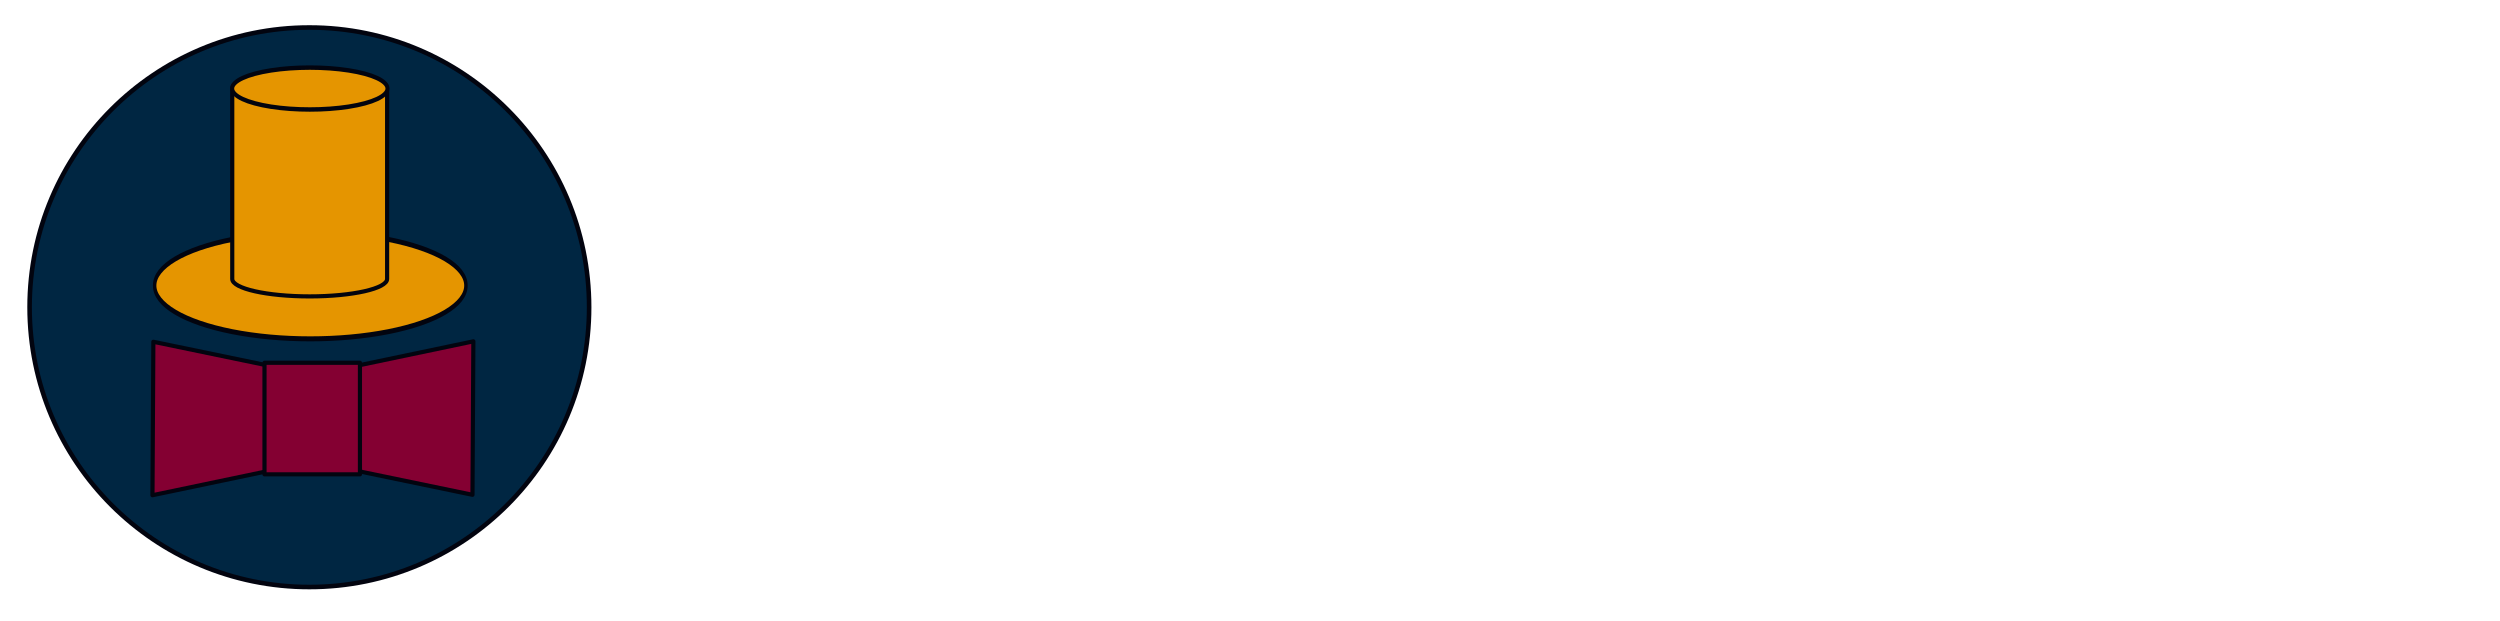
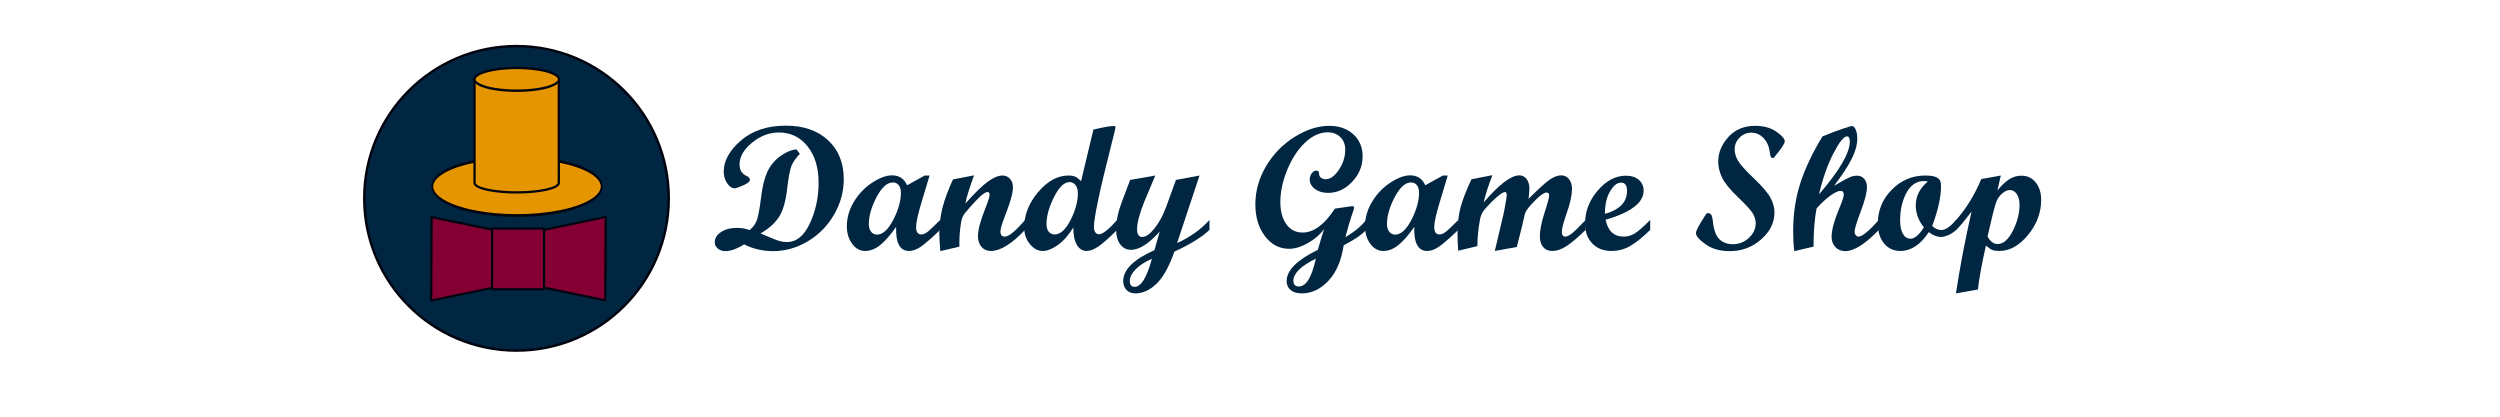
- <svg xmlns="http://www.w3.org/2000/svg" width="3000" height="745" id="svg2" version="1.1">
+ <svg xmlns="http://www.w3.org/2000/svg" width="3000" height="500" id="svg2" version="1.1">
  <defs id="defs4">
    <marker orient="auto" refY="0" refX="0" id="Arrow1Lstart" style="overflow:visible">
      <path id="path3778" d="M 0,0 5,-5 -12.5,0 5,5 0,0 z" style="fill-rule:evenodd;stroke:#000000;stroke-width:1pt" transform="matrix(0.8,0,0,0.8,10,0)" />
    </marker>
  </defs>
-   <g id="layer1" transform="translate(0,-307.3622)">
-     <path style="fill:#002642;fill-opacity:1;stroke:#02040f;stroke-width:3.092;stroke-linecap:round;stroke-linejoin:round;stroke-miterlimit:4;stroke-opacity:1;stroke-dasharray:none" id="path5148" d="m 561.645,381.85 a 188.393,188.393 0 1 1 -376.787,0 188.393,188.393 0 1 1 376.787,0 z" transform="matrix(1.781994,0,0,1.781994,-293.9005,-4.374224)" />
-     <path style="fill:#840032;fill-opacity:1;stroke:#02040f;stroke-width:5;stroke-linejoin:round;stroke-miterlimit:4;stroke-opacity:1;stroke-dasharray:none" d="m 184.03,717.495 191.772,39.73 192.239,-40.246 -1.076,184.143 -191.772,-39.73 -192.239,40.246 z" id="path2991" />
-     <rect style="fill:#840032;fill-opacity:1;stroke:#02040f;stroke-width:5;stroke-linecap:butt;stroke-linejoin:round;stroke-miterlimit:4;stroke-opacity:1;stroke-dasharray:none" id="rect5151" width="114.539" height="133.874" x="317.389" y="742.689" />
-     <path style="fill:#e59500;fill-opacity:1;stroke:#02040f;stroke-width:2.903;stroke-linecap:round;stroke-linejoin:round;stroke-miterlimit:4;stroke-opacity:1;stroke-dasharray:none" id="path5155" d="m -123.239,257.601 a 130.31,30.81 0 1 1 -260.619,0 130.31,30.81 0 1 1 260.619,0 z" transform="matrix(1.433249,0,0,2.070311,735.7428,116.6985)" />
-     <path style="fill:#e59500;fill-opacity:1;stroke:#02040f;stroke-width:5;stroke-linecap:round;stroke-linejoin:round;stroke-miterlimit:4;stroke-opacity:1;stroke-dasharray:none" d="m 371.64,391.967 c -51.31,0 -92.941,9.382 -92.941,20.967 0,78.395 0,153.298 0,229.137 0,11.585 41.631,20.967 92.941,20.967 51.31,0 92.896,-9.382 92.896,-20.967 0,-79.627 0,-158.796 0,-229.137 0,-11.585 -41.586,-20.967 -92.896,-20.967 z" id="rect5153" />
-     <path transform="matrix(0.7145877,0,0,0.8136471,552.9698,204.017)" d="m -123.239,257.601 a 130.31,30.81 0 1 1 -260.619,0 130.31,30.81 0 1 1 260.619,0 z" id="path5159" style="fill:#e59500;fill-opacity:1;stroke:#02040f;stroke-width:6.557;stroke-linecap:round;stroke-linejoin:round;stroke-miterlimit:4;stroke-opacity:1;stroke-dasharray:none" />
-     <flowRoot xml:space="preserve" id="flowRoot3033" style="font-size:40px;font-style:normal;font-weight:normal;line-height:125%;letter-spacing:0px;word-spacing:0px;fill:#002642;fill-opacity:1;stroke:none;font-family:Sans" transform="translate(-25.71429,438.7908)">
+   <g id="layer1" transform="translate(0,-552.3622)">
+     <path style="fill:#002642;fill-opacity:1;stroke:#02040f;stroke-width:3.092;stroke-linecap:round;stroke-linejoin:round;stroke-miterlimit:4;stroke-opacity:1;stroke-dasharray:none" id="path5148" d="m 561.645,381.85 a 188.393,188.393 0 1 1 -376.787,0 188.393,188.393 0 1 1 376.787,0 z" transform="matrix(0.9697045,0,0,0.9697045,257.8589,420.0842)" />
+     <path style="fill:#840032;fill-opacity:1;stroke:#02040f;stroke-width:2.721;stroke-linejoin:round;stroke-miterlimit:4;stroke-opacity:1;stroke-dasharray:none" d="m 517.933,812.902 104.356,21.62 104.611,-21.901 -0.585,100.205 -104.356,-21.62 -104.611,21.901 z" id="path2991" />
+     <rect style="fill:#840032;fill-opacity:1;stroke:#02040f;stroke-width:2.721;stroke-linecap:butt;stroke-linejoin:round;stroke-miterlimit:4;stroke-opacity:1;stroke-dasharray:none" id="rect5151" width="62.328" height="72.85" x="590.503" y="826.612" />
+     <path style="fill:#e59500;fill-opacity:1;stroke:#02040f;stroke-width:2.903;stroke-linecap:round;stroke-linejoin:round;stroke-miterlimit:4;stroke-opacity:1;stroke-dasharray:none" id="path5155" d="m -123.239,257.601 a 130.31,30.81 0 1 1 -260.619,0 130.31,30.81 0 1 1 260.619,0 z" transform="matrix(0.7799287,0,0,1.126598,818.1582,485.9682)" />
+     <path style="fill:#e59500;fill-opacity:1;stroke:#02040f;stroke-width:2.721;stroke-linecap:round;stroke-linejoin:round;stroke-miterlimit:4;stroke-opacity:1;stroke-dasharray:none" d="m 620.025,635.76 c -27.921,0 -50.575,5.105 -50.575,11.41 0,42.66 0,83.42 0,124.689 0,6.304 22.654,11.41 50.575,11.41 27.921,0 50.551,-5.105 50.551,-11.41 0,-43.33 0,-86.412 0,-124.689 0,-6.304 -22.63,-11.41 -50.551,-11.41 z" id="rect5153" />
+     <path transform="matrix(0.388856,0,0,0.442761,718.699,533.4842)" d="m -123.239,257.601 a 130.31,30.81 0 1 1 -260.619,0 130.31,30.81 0 1 1 260.619,0 z" id="path5159" style="fill:#e59500;fill-opacity:1;stroke:#02040f;stroke-width:6.557;stroke-linecap:round;stroke-linejoin:round;stroke-miterlimit:4;stroke-opacity:1;stroke-dasharray:none" />
+     <flowRoot xml:space="preserve" id="flowRoot3033" style="font-size:200px;font-style:normal;font-variant:normal;font-weight:bold;font-stretch:normal;text-align:start;line-height:125%;letter-spacing:0px;word-spacing:0px;writing-mode:lr-tb;text-anchor:start;fill:#002642;fill-opacity:1;stroke:none;font-family:Script MT Bold;-inkscape-font-specification:'Script MT Bold, Bold'" transform="matrix(1.303074,0,0,1.303074,-755.1627,-470.6707)">
      <flowRegion id="flowRegion3035">
-         <rect id="rect3037" width="2020" height="491.429" x="857.143" y="130.714" style="fill:#002642;fill-opacity:1" />
+         <rect id="rect3037" width="1582.857" height="262.857" x="857.143" y="130.714" style="font-size:200px;font-style:normal;font-variant:normal;font-weight:bold;font-stretch:normal;text-align:start;line-height:125%;writing-mode:lr-tb;text-anchor:start;fill:#002642;fill-opacity:1;font-family:Script MT Bold;-inkscape-font-specification:'Script MT Bold, Bold'" />
      </flowRegion>
-       <flowPara id="flowPara3039" style="font-size:200px;fill:#002642;fill-opacity:1">Dandy Game Shop</flowPara>
+       <flowPara id="flowPara3039" style="font-size:200px;font-style:normal;font-variant:normal;font-weight:bold;font-stretch:normal;text-align:start;line-height:125%;writing-mode:lr-tb;text-anchor:start;fill:#002642;fill-opacity:1;font-family:Script MT Bold;-inkscape-font-specification:'Script MT Bold, Bold'">Dandy Game Shop</flowPara>
    </flowRoot>
+     <g transform="matrix(1.061902,0,0,1.061902,-56.37335,539.8576)" style="font-size:200px;font-style:normal;font-variant:normal;font-weight:bold;font-stretch:normal;text-align:start;line-height:125%;letter-spacing:0px;word-spacing:0px;writing-mode:lr-tb;text-anchor:start;fill:#002642;fill-opacity:1;stroke:none;font-family:Script MT Bold;-inkscape-font-specification:'Script MT Bold, Bold'" id="flowRoot3033-1">
+       <path d="m 912.527,275.549 12.5,5.273 c 4.036,1.758 7.34,2.946 9.912,3.564 2.572,0.619 5.029,0.928 7.373,0.928 10.807,1e-5 19.482,-7.08 26.025,-21.24 6.543,-14.16 9.814,-29.346 9.814,-45.557 -1.2e-4,-17.122 -4.151,-30.908 -12.451,-41.357 -8.301,-10.449 -19.157,-15.674 -32.568,-15.674 -10.742,1.4e-4 -20.817,3.858 -30.225,11.572 -9.408,7.715 -14.111,15.869 -14.111,24.463 -3e-5,6.445 2.734,10.84 8.203,13.184 2.344,1.107 3.516,2.572 3.516,4.395 -4e-5,1.888 -2.555,3.939 -7.666,6.152 -5.111,2.214 -8.219,3.32 -9.326,3.32 -3.32,7e-5 -6.25,-1.937 -8.789,-5.811 -2.539,-3.874 -3.809,-8.154 -3.809,-12.842 -10e-6,-12.435 6.494,-24.235 19.482,-35.4 12.988,-11.165 29.899,-16.748 50.732,-16.748 19.922,1.4e-4 35.807,5.485 47.656,16.455 11.849,10.97 17.773,25.667 17.773,44.092 -10e-5,14.063 -3.662,27.409 -10.986,40.039 -7.324,12.63 -17.188,22.656 -29.59,30.078 -12.402,7.422 -25.537,11.133 -39.404,11.133 -11.654,-10e-6 -22.526,-2.539 -32.617,-7.617 -8.138,5.078 -15.202,7.617 -21.191,7.617 -3.385,-10e-6 -6.234,-0.977 -8.545,-2.93 -2.311,-1.953 -3.467,-4.329 -3.467,-7.129 0,-4.557 2.376,-8.398 7.129,-11.523 4.753,-3.125 10.71,-4.687 17.871,-4.688 5.078,3e-5 9.928,0.814 14.551,2.441 4.102,-3.385 6.901,-7.454 8.398,-12.207 1.497,-4.753 2.995,-13.151 4.492,-25.195 1.497,-12.044 3.841,-21.517 7.031,-28.418 3.19,-6.901 7.894,-12.679 14.111,-17.334 6.217,-4.655 12.484,-7.34 18.799,-8.057 l 3.809,5.176 c -4.037,4.102 -7.048,8.268 -9.033,12.5 -1.986,4.232 -3.776,13.33 -5.371,27.295 -1.595,13.965 -4.655,24.447 -9.18,31.445 -4.525,6.999 -11.475,13.2 -20.85,18.604 z" style="fill:#002642;font-family:Script MT Bold;-inkscape-font-specification:'Script MT Bold, Bold'" id="path3030" />
+       <path d="m 1115.555,271.545 c -10.417,9.896 -17.871,16.341 -22.363,19.336 -4.492,2.995 -8.789,4.492 -12.891,4.492 -10.287,0 -15.137,-9.082 -14.551,-27.246 -6.511,9.31 -12.516,16.178 -18.018,20.605 -5.501,4.427 -11.182,6.641 -17.041,6.641 -5.729,0 -10.596,-2.686 -14.6,-8.057 -4.004,-5.371 -6.006,-11.963 -6.006,-19.775 0,-9.766 2.686,-19.075 8.057,-27.93 5.371,-8.854 12.256,-16.016 20.654,-21.484 8.398,-5.469 15.82,-8.203 22.266,-8.203 8.138,9e-5 13.835,3.744 17.09,11.23 l 19.922,-11.035 5.469,0 -8.594,28.613 c -4.427,14.388 -6.641,24.251 -6.641,29.59 -10e-5,5.599 1.986,8.398 5.957,8.398 2.539,2e-5 5.338,-1.351 8.399,-4.053 3.06,-2.702 7.357,-6.82 12.891,-12.354 z m -71.484,5.371 c 6.51,2e-5 12.646,-5.55 18.408,-16.65 5.762,-11.1 8.643,-21.338 8.643,-30.713 -10e-5,-3.646 -0.814,-6.494 -2.441,-8.545 -1.628,-2.051 -3.809,-3.076 -6.543,-3.076 -6.51,7e-5 -12.679,5.534 -18.506,16.602 -5.827,11.068 -8.74,21.257 -8.74,30.566 0,3.516 0.863,6.364 2.588,8.545 1.725,2.181 3.922,3.272 6.592,3.271 z" style="fill:#002642;font-family:Script MT Bold;-inkscape-font-specification:'Script MT Bold, Bold'" id="path3032" />
+       <path d="m 1211.453,271.545 c -15.039,15.885 -27.93,23.828 -38.672,23.828 -4.362,0 -7.878,-1.53 -10.547,-4.59 -2.669,-3.06 -4.004,-7.161 -4.004,-12.305 -10e-5,-6.966 2.865,-17.611 8.594,-31.934 3.06,-7.682 4.59,-12.565 4.59,-14.648 -10e-5,-2.083 -0.814,-3.125 -2.441,-3.125 -0.912,6e-5 -2.116,0.456 -3.613,1.367 -1.367,0.912 -2.962,2.181 -4.785,3.809 -1.628,1.497 -3.45,3.32 -5.469,5.469 -1.758,1.823 -3.646,3.906 -5.664,6.25 l -5.469,6.348 c -2.409,2.93 -3.906,6.022 -4.492,9.277 -0.977,5.534 -1.628,10.612 -1.953,15.234 -0.195,3.451 -0.293,8.105 -0.293,13.965 l -21.582,5.078 c -0.716,-8.789 -1.074,-15.332 -1.074,-19.629 0,-10.482 1.221,-20.41 3.662,-29.785 2.441,-9.375 6.364,-19.922 11.768,-31.641 l 23.828,-4.59 c -5.013,13.477 -8.301,24.089 -9.863,31.836 10.677,-11.914 19.157,-20.166 25.439,-24.756 6.282,-4.59 11.865,-6.885 16.748,-6.885 3.32,8e-5 6.087,1.253 8.301,3.76 2.213,2.507 3.32,5.648 3.32,9.424 -1e-4,6.25 -2.8,16.537 -8.399,30.859 -3.841,9.831 -5.762,16.211 -5.762,19.141 -10e-5,3.906 1.595,5.859 4.785,5.859 4.753,1e-5 12.435,-6.283 23.047,-18.848 z" style="fill:#002642;font-family:Script MT Bold;-inkscape-font-specification:'Script MT Bold, Bold'" id="path3034" />
+       <path d="m 1315.555,271.545 c -9.375,9.31 -16.52,15.609 -21.436,18.896 -4.915,3.288 -9.261,4.932 -13.037,4.932 -4.622,0 -8.284,-2.246 -10.986,-6.738 -2.702,-4.492 -4.085,-11.068 -4.15,-19.727 -5.339,8.659 -11.149,15.234 -17.432,19.727 -6.283,4.492 -11.963,6.738 -17.041,6.738 -5.534,0 -10.417,-2.62 -14.649,-7.861 -4.232,-5.241 -6.348,-11.377 -6.348,-18.408 0,-14.518 5.29,-27.978 15.869,-40.381 10.579,-12.402 21.956,-18.603 34.131,-18.604 3.385,8e-5 6.038,0.488 7.959,1.465 1.921,0.977 4.02,2.637 6.299,4.98 l 13.965,-58.398 c 11.393,-2.669 19.075,-4.004 23.047,-4.004 1.302,1.3e-4 1.953,0.521 1.953,1.562 -10e-5,0.716 -1.628,7.455 -4.883,20.215 -13.021,51.042 -19.531,81.836 -19.531,92.383 -10e-5,2.474 0.521,4.46 1.562,5.957 1.042,1.497 2.409,2.246 4.101,2.246 4.167,10e-6 11.035,-5.404 20.605,-16.211 z m -70.606,5.176 c 6.38,2e-5 12.337,-5.404 17.871,-16.211 5.534,-10.807 8.301,-20.931 8.301,-30.371 -10e-5,-3.841 -0.863,-6.901 -2.588,-9.18 -1.725,-2.279 -3.988,-3.418 -6.787,-3.418 -6.055,8e-5 -11.914,5.648 -17.578,16.943 -5.664,11.296 -8.496,21.501 -8.496,30.615 -10e-5,3.581 0.83,6.413 2.49,8.496 1.66,2.083 3.922,3.125 6.787,3.125 z" style="fill:#002642;font-family:Script MT Bold;-inkscape-font-specification:'Script MT Bold, Bold'" id="path3036" />
+       <path d="m 1419.852,271.545 c -8.268,8.008 -21.485,16.211 -39.648,24.609 -6.055,17.187 -12.858,29.346 -20.41,36.475 -7.552,7.129 -15.43,10.693 -23.633,10.693 -4.167,-5e-5 -7.503,-1.27 -10.01,-3.809 -2.506,-2.539 -3.76,-5.925 -3.76,-10.156 0,-12.826 11.751,-24.447 35.254,-34.863 l 5.957,-20.996 c -12.305,13.737 -23.112,20.605 -32.422,20.605 -5.013,0 -9.066,-2.051 -12.158,-6.152 -3.092,-4.102 -4.639,-9.57 -4.639,-16.406 0,-9.831 2.148,-20.378 6.445,-31.641 l 9.375,-24.805 28.418,-4.98 -12.207,29.004 c -5.599,13.997 -8.399,24.544 -8.399,31.641 0,5.859 1.986,8.789 5.957,8.789 4.036,10e-6 8.643,-3.255 13.818,-9.766 5.176,-6.51 9.521,-14.518 13.037,-24.023 l 11.133,-30.664 26.66,-4.98 -25.391,76.367 c 14.909,-6.836 27.116,-15.56 36.621,-26.172 z m -65.039,32.617 c -8.008,3.581 -14.177,7.601 -18.506,12.061 -4.329,4.46 -6.494,8.838 -6.494,13.135 0,4.362 1.855,6.543 5.566,6.543 7.226,-5e-5 13.704,-10.579 19.434,-31.738 z" style="fill:#002642;font-family:Script MT Bold;-inkscape-font-specification:'Script MT Bold, Bold'" id="path3038" />
+       <path d="m 1596.902,271.545 c -4.427,5.143 -12.891,10.938 -25.391,17.383 -2.604,17.318 -8.366,30.713 -17.285,40.186 -8.919,9.473 -18.945,14.209 -30.078,14.209 -5.339,-5e-5 -9.521,-1.237 -12.549,-3.711 -3.027,-2.474 -4.541,-5.892 -4.541,-10.254 0,-12.109 11.751,-23.861 35.254,-35.254 2.474,-8.789 4.883,-16.699 7.227,-23.73 -4.102,5.925 -10.059,11.165 -17.871,15.723 -7.813,4.557 -15.072,6.836 -21.777,6.836 -10.938,0 -20.036,-4.736 -27.295,-14.209 -7.259,-9.473 -10.889,-21.468 -10.889,-35.986 0,-15.299 4.102,-29.801 12.305,-43.506 8.203,-13.704 18.978,-24.674 32.324,-32.91 13.346,-8.236 26.27,-12.353 38.77,-12.354 11.198,1.4e-4 20.296,3.19 27.295,9.57 6.999,6.38 10.498,14.649 10.498,24.805 -10e-5,10.938 -3.939,20.573 -11.816,28.906 -7.878,8.333 -16.927,12.5 -27.148,12.5 -5.99,7e-5 -10.954,-1.465 -14.893,-4.395 -3.939,-2.93 -5.908,-6.543 -5.908,-10.84 -10e-5,-2.604 0.765,-4.915 2.295,-6.934 1.53,-2.018 3.304,-3.027 5.322,-3.027 1.953,9e-5 2.93,1.139 2.93,3.418 -10e-5,2.018 0.749,3.581 2.246,4.688 1.497,1.107 3.223,1.66 5.176,1.66 5.208,7e-5 10.205,-3.564 14.99,-10.693 4.785,-7.129 7.178,-14.762 7.178,-22.9 -1e-4,-5.729 -1.855,-10.4 -5.566,-14.014 -3.711,-3.613 -8.496,-5.42 -14.355,-5.42 -8.789,1.3e-4 -17.302,3.906 -25.537,11.719 -8.236,7.813 -14.941,18.083 -20.117,30.811 -5.176,12.728 -7.764,24.821 -7.764,36.279 0,10.547 2.279,18.929 6.836,25.146 4.557,6.217 10.612,9.326 18.164,9.326 12.76,2e-5 24.967,-9.017 36.621,-27.051 l 18.359,-2.637 c 2.279,-0.325 3.418,0.228 3.418,1.66 -10e-5,0.651 -0.879,3.451 -2.637,8.398 -1.758,4.948 -4.167,13.216 -7.227,24.805 10.091,-5.859 17.904,-12.337 23.438,-19.434 z m -56.836,32.422 c -16.927,8.464 -25.391,16.797 -25.391,25 -10e-5,4.362 2.083,6.543 6.25,6.543 8.203,-4e-5 14.583,-10.514 19.141,-31.543 z" style="fill:#002642;font-family:Script MT Bold;-inkscape-font-specification:'Script MT Bold, Bold'" id="path3040" />
+       <path d="m 1701.102,271.545 c -10.417,9.896 -17.871,16.341 -22.363,19.336 -4.492,2.995 -8.789,4.492 -12.891,4.492 -10.287,0 -15.137,-9.082 -14.551,-27.246 -6.511,9.31 -12.516,16.178 -18.018,20.605 -5.501,4.427 -11.182,6.641 -17.041,6.641 -5.729,0 -10.596,-2.686 -14.6,-8.057 -4.004,-5.371 -6.006,-11.963 -6.006,-19.775 0,-9.766 2.686,-19.075 8.057,-27.93 5.371,-8.854 12.256,-16.016 20.654,-21.484 8.398,-5.469 15.82,-8.203 22.266,-8.203 8.138,9e-5 13.835,3.744 17.09,11.23 l 19.922,-11.035 5.469,0 -8.594,28.613 c -4.427,14.388 -6.641,24.251 -6.641,29.59 -10e-5,5.599 1.986,8.398 5.957,8.398 2.539,2e-5 5.338,-1.351 8.398,-4.053 3.06,-2.702 7.357,-6.82 12.891,-12.354 z m -71.484,5.371 c 6.51,2e-5 12.646,-5.55 18.408,-16.65 5.762,-11.1 8.643,-21.338 8.643,-30.713 -10e-5,-3.646 -0.814,-6.494 -2.441,-8.545 -1.628,-2.051 -3.809,-3.076 -6.543,-3.076 -6.511,7e-5 -12.679,5.534 -18.506,16.602 -5.827,11.068 -8.74,21.257 -8.74,30.566 0,3.516 0.863,6.364 2.588,8.545 1.725,2.181 3.922,3.272 6.592,3.271 z" style="fill:#002642;font-family:Script MT Bold;-inkscape-font-specification:'Script MT Bold, Bold'" id="path3042" />
+       <path d="m 1844.949,271.545 c -8.138,7.943 -15.104,13.9 -20.898,17.871 -5.794,3.971 -11.426,5.957 -16.895,5.957 -4.297,0 -7.699,-1.481 -10.205,-4.443 -2.507,-2.962 -3.76,-6.95 -3.76,-11.963 -10e-5,-7.031 1.758,-15.95 5.273,-26.758 3.516,-10.807 5.273,-17.383 5.274,-19.727 -10e-5,-2.083 -1.074,-3.125 -3.223,-3.125 -0.651,6e-5 -1.432,0.228 -2.344,0.684 -0.977,0.456 -2.083,1.107 -3.32,1.953 -1.237,0.912 -2.572,2.018 -4.004,3.32 -1.432,1.302 -2.93,2.8 -4.492,4.492 -1.693,1.693 -3.385,3.548 -5.078,5.566 -2.865,3.385 -4.557,6.217 -5.078,8.496 l -3.223,13.965 -5.859,23.047 -24.805,4.492 9.473,-40.234 c 0.716,-2.93 1.562,-7.227 2.539,-12.891 0.977,-5.664 1.465,-9.049 1.465,-10.156 -10e-5,-2.213 -0.749,-3.32 -2.246,-3.32 -0.456,6e-5 -1.107,0.228 -1.953,0.684 -0.977,0.456 -2.083,1.139 -3.32,2.051 -1.432,1.042 -2.962,2.279 -4.59,3.711 -1.758,1.563 -3.646,3.353 -5.664,5.371 -2.148,2.148 -4.362,4.525 -6.641,7.129 -3.125,3.516 -5.078,7.617 -5.859,12.305 -1.042,5.599 -1.758,10.612 -2.148,15.039 -0.456,4.427 -0.716,9.375 -0.781,14.844 l -21.68,5.176 c -0.521,-7.487 -0.781,-13.737 -0.781,-18.75 0,-11.914 1.237,-22.282 3.711,-31.104 2.474,-8.822 6.51,-19.124 12.109,-30.908 l 23.633,-4.59 c -4.232,10.612 -7.519,20.866 -9.863,30.762 17.513,-20.378 30.924,-30.566 40.234,-30.566 3.385,9e-5 6.136,1.384 8.252,4.15 2.116,2.767 3.174,6.397 3.174,10.889 -10e-5,2.083 -0.326,5.925 -0.977,11.523 11.002,-11.003 18.896,-18.18 23.682,-21.533 4.785,-3.353 9.196,-5.029 13.232,-5.029 3.581,9e-5 6.51,1.432 8.789,4.297 2.279,2.865 3.418,6.51 3.418,10.938 -1e-4,6.966 -1.921,15.918 -5.762,26.855 -3.841,10.938 -5.762,18.164 -5.762,21.68 -10e-5,3.646 1.335,5.469 4.004,5.469 1.693,1e-5 4.053,-1.123 7.08,-3.369 3.027,-2.246 8.317,-7.406 15.869,-15.479 z" style="fill:#002642;font-family:Script MT Bold;-inkscape-font-specification:'Script MT Bold, Bold'" id="path3044" />
+       <path d="m 1917.898,271.545 c -8.268,8.138 -15.69,14.144 -22.266,18.018 -6.576,3.874 -13.835,5.811 -21.777,5.811 -8.854,0 -15.999,-2.832 -21.436,-8.496 -5.436,-5.664 -8.154,-13.118 -8.154,-22.363 0,-13.802 4.785,-26.286 14.355,-37.451 9.57,-11.165 20.182,-16.748 31.836,-16.748 6.055,8e-5 10.905,1.563 14.551,4.688 3.646,3.125 5.469,7.227 5.469,12.305 -10e-5,13.477 -14.323,24.414 -42.969,32.812 2.604,12.695 9.408,19.043 20.41,19.043 4.297,1e-5 8.398,-1.156 12.305,-3.467 3.906,-2.311 9.798,-7.438 17.676,-15.381 z m -51.172,-18.066 c 16.667,-4.687 25,-13.346 25,-25.977 -10e-5,-6.25 -2.279,-9.375 -6.836,-9.375 -4.297,7e-5 -8.398,3.272 -12.305,9.814 -3.906,6.543 -5.859,15.055 -5.859,25.537 z" style="fill:#002642;font-family:Script MT Bold;-inkscape-font-specification:'Script MT Bold, Bold'" id="path3046" />
+       <path d="m 2069.949,171.545 c -1e-4,2.539 -4.199,8.789 -12.598,18.75 l -1.758,0 c -1.302,-0.521 -2.116,-2.441 -2.442,-5.762 -0.716,-6.706 -3.027,-12.191 -6.934,-16.455 -3.906,-4.264 -8.594,-6.396 -14.062,-6.396 -5.143,1.3e-4 -9.57,1.872 -13.281,5.615 -3.711,3.744 -5.566,8.22 -5.566,13.428 -10e-5,3.776 1.172,7.829 3.516,12.158 2.344,4.33 8.447,11.182 18.311,20.557 9.863,9.375 16.195,16.846 18.994,22.412 2.799,5.566 4.199,10.856 4.199,15.869 -1e-4,11.589 -5.029,21.794 -15.088,30.615 -10.059,8.822 -21.826,13.232 -35.303,13.232 -11.133,-10e-6 -20.312,-2.588 -27.539,-7.764 -7.226,-5.176 -10.84,-9.391 -10.84,-12.646 0,-1.823 1.986,-6.055 5.957,-12.695 3.971,-6.641 6.25,-9.961 6.836,-9.961 2.083,4e-5 3.564,0.602 4.443,1.807 0.879,1.204 1.481,3.434 1.807,6.689 0.977,10.156 3.434,17.155 7.373,20.996 3.939,3.841 9.066,5.762 15.381,5.762 6.901,0 12.923,-2.393 18.066,-7.178 5.143,-4.785 7.715,-10.335 7.715,-16.65 -10e-5,-3.255 -0.993,-6.722 -2.978,-10.4 -1.986,-3.678 -7.617,-9.928 -16.895,-18.75 -9.277,-8.822 -15.348,-16.292 -18.213,-22.412 -2.865,-6.12 -4.297,-12.077 -4.297,-17.871 0,-10.091 3.809,-19.368 11.426,-27.832 7.617,-8.463 17.741,-12.695 30.371,-12.695 9.57,1.4e-4 17.529,2.197 23.877,6.592 6.348,4.395 9.521,8.057 9.521,10.986 z" style="fill:#002642;font-family:Script MT Bold;-inkscape-font-specification:'Script MT Bold, Bold'" id="path3048" />
+       <path d="m 2176.297,271.545 c -15.43,16.016 -28.125,24.023 -38.086,24.023 -4.427,-10e-6 -8.089,-1.514 -10.986,-4.541 -2.897,-3.027 -4.346,-6.852 -4.346,-11.475 0,-7.812 2.995,-18.815 8.984,-33.008 3.19,-7.682 4.785,-12.695 4.785,-15.039 0,-2.669 -1.27,-4.004 -3.809,-4.004 -2.604,6e-5 -6.38,1.774 -11.328,5.322 -4.948,3.548 -10.156,8.382 -15.625,14.502 -2.279,11.979 -3.418,26.367 -3.418,43.164 l -21.777,5.078 c -0.846,-6.836 -1.27,-14.258 -1.27,-22.266 0,-19.401 2.669,-37.467 8.008,-54.199 5.338,-16.732 13.737,-34.473 25.195,-53.223 8.529,-3.45 15.967,-6.266 22.314,-8.447 6.348,-2.181 9.977,-3.271 10.889,-3.271 1.693,1.3e-4 3.125,1.367 4.297,4.102 1.172,2.735 1.758,6.152 1.758,10.254 -10e-5,6.901 -2.116,14.535 -6.348,22.9 -4.232,8.366 -10.873,18.473 -19.922,30.322 8.659,-5.013 14.421,-8.17 17.285,-9.473 2.865,-1.302 5.794,-1.953 8.789,-1.953 3.32,8e-5 6.006,1.188 8.057,3.564 2.051,2.376 3.076,5.518 3.076,9.424 -10e-5,5.859 -2.328,14.941 -6.982,27.246 -4.655,12.305 -6.982,20.02 -6.982,23.145 -1e-4,1.432 0.439,2.702 1.318,3.809 0.879,1.107 1.904,1.66 3.076,1.66 4.167,1e-5 11.849,-6.283 23.047,-18.848 z m -67.676,-40.039 c 23.242,-27.018 34.863,-46.94 34.863,-59.766 -10e-5,-3.906 -1.074,-5.859 -3.223,-5.859 -3.581,1.2e-4 -8.691,6.413 -15.332,19.238 -6.641,12.826 -12.077,28.288 -16.309,46.387 z" style="fill:#002642;font-family:Script MT Bold;-inkscape-font-specification:'Script MT Bold, Bold'" id="path3050" />
+       <path d="m 2263.797,271.545 c -3.32,2.93 -6.543,4.997 -9.668,6.201 -3.125,1.204 -5.599,1.807 -7.422,1.807 -4.688,10e-6 -9.342,-1.823 -13.965,-5.469 -9.375,14.193 -20.117,21.289 -32.227,21.289 -7.552,0 -13.672,-2.832 -18.359,-8.496 -4.688,-5.664 -7.031,-13.184 -7.031,-22.559 0,-14.844 5.273,-27.588 15.82,-38.232 10.547,-10.644 23.145,-15.967 37.793,-15.967 5.534,8e-5 9.586,0.602 12.158,1.807 2.571,1.204 4.15,2.621 4.736,4.248 0.586,1.628 0.879,3.678 0.879,6.152 -1e-4,12.175 -3.32,27.116 -9.961,44.824 3.32,3.06 6.803,4.59 10.449,4.59 4.362,2e-5 9.961,-3.809 16.797,-11.426 z m -32.227,-54.59 c -0.977,-0.391 -2.376,-0.586 -4.199,-0.586 -8.464,7e-5 -15.088,4.427 -19.873,13.281 -4.785,8.854 -7.178,19.206 -7.178,31.055 0,6.576 1.042,11.686 3.125,15.332 2.083,3.646 4.98,5.469 8.691,5.469 4.622,1e-5 9.635,-4.264 15.039,-12.793 -6.12,-7.682 -9.18,-15.95 -9.18,-24.805 -10e-5,-10.417 4.525,-19.401 13.574,-26.953 z" style="fill:#002642;font-family:Script MT Bold;-inkscape-font-specification:'Script MT Bold, Bold'" id="path3052" />
+       <path d="m 2310.281,226.917 c 4.687,-5.664 9.114,-9.847 13.281,-12.549 4.167,-2.702 8.789,-4.053 13.867,-4.053 6.575,8e-5 11.93,2.523 16.064,7.568 4.134,5.046 6.201,11.67 6.201,19.873 -10e-5,14.388 -4.964,27.588 -14.893,39.6 -9.928,12.012 -20.719,18.018 -32.373,18.018 -3.255,0 -5.827,-0.358 -7.715,-1.074 -1.888,-0.716 -4.362,-2.376 -7.422,-4.98 -4.688,20.638 -7.715,37.174 -9.082,49.609 l -24.805,4.395 c 4.622,-30.469 10.514,-61.328 17.676,-92.578 -8.594,11.263 -14.388,18.197 -17.383,20.801 l -2.246,0 0,-8.789 c 12.37,-13.346 22.559,-29.557 30.566,-48.633 l 22.07,-4.004 z m -11.23,52.246 c 3.385,5.599 7.129,8.398 11.23,8.398 6.575,10e-6 12.386,-4.997 17.432,-14.99 5.045,-9.993 7.568,-19.743 7.568,-29.248 -1e-4,-5.013 -1.026,-9.066 -3.076,-12.158 -2.051,-3.092 -4.704,-4.639 -7.959,-4.639 -2.539,6e-5 -5.208,1.139 -8.008,3.418 -2.8,2.279 -4.915,4.932 -6.348,7.959 -1.432,3.027 -3.06,8.317 -4.883,15.869 z" style="fill:#002642;font-family:Script MT Bold;-inkscape-font-specification:'Script MT Bold, Bold'" id="path3054" />
+     </g>
  </g>
</svg>
